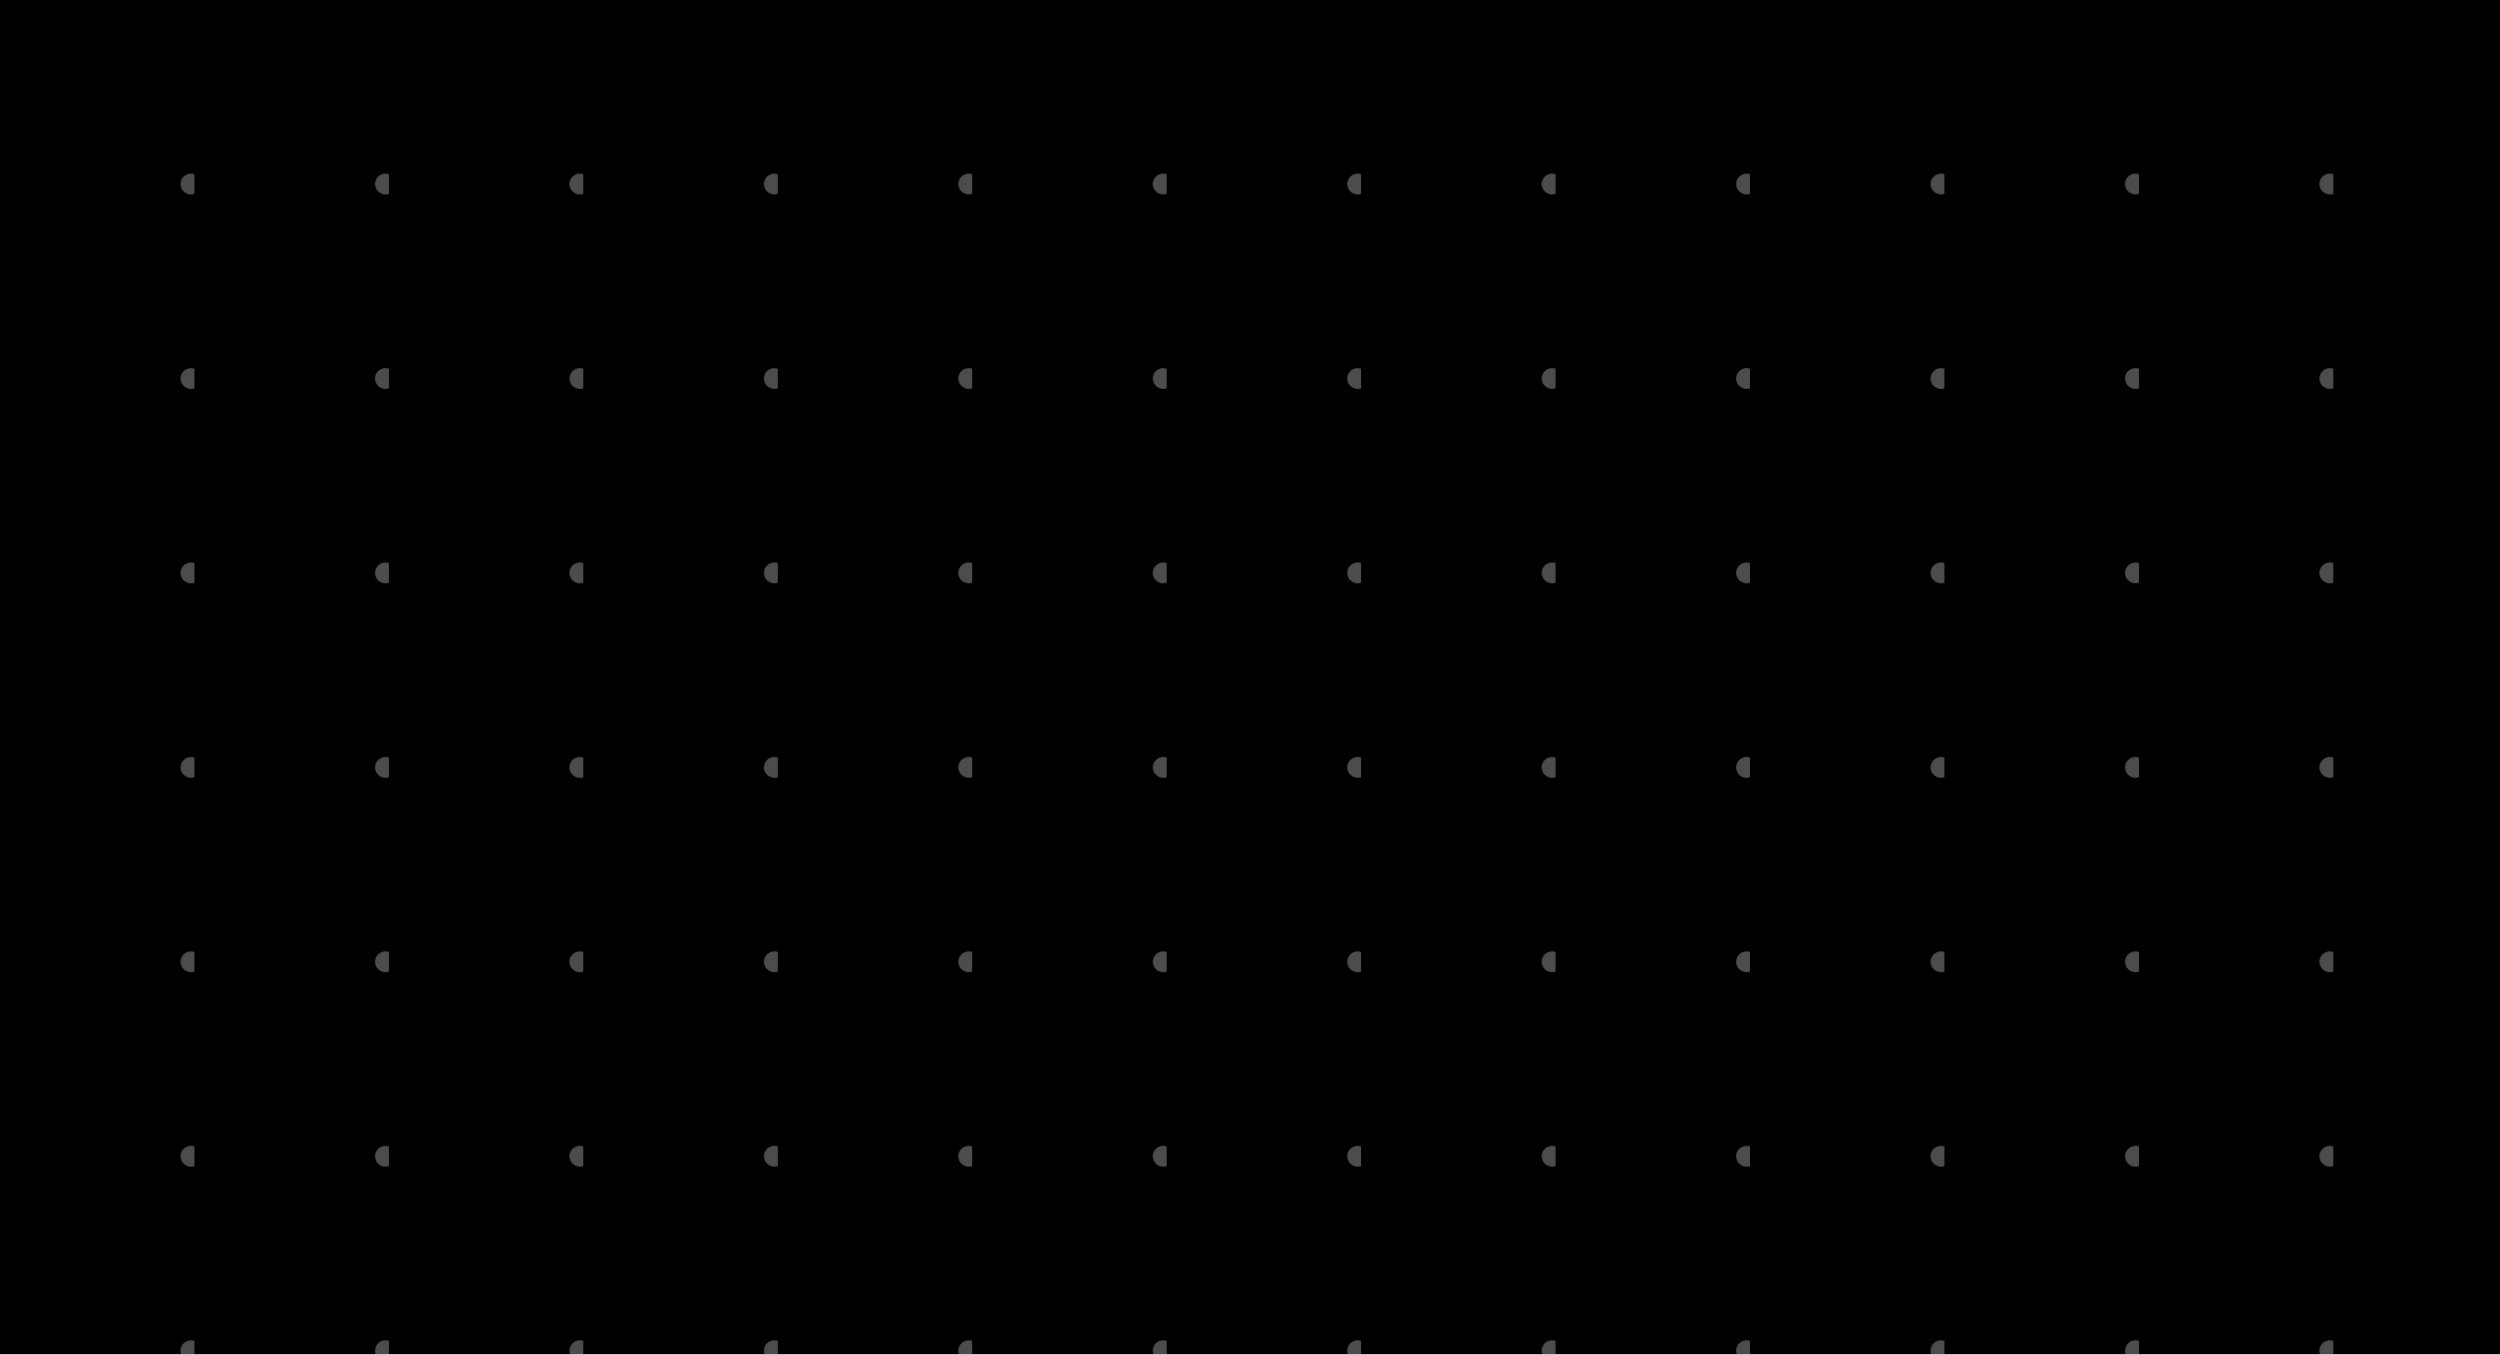
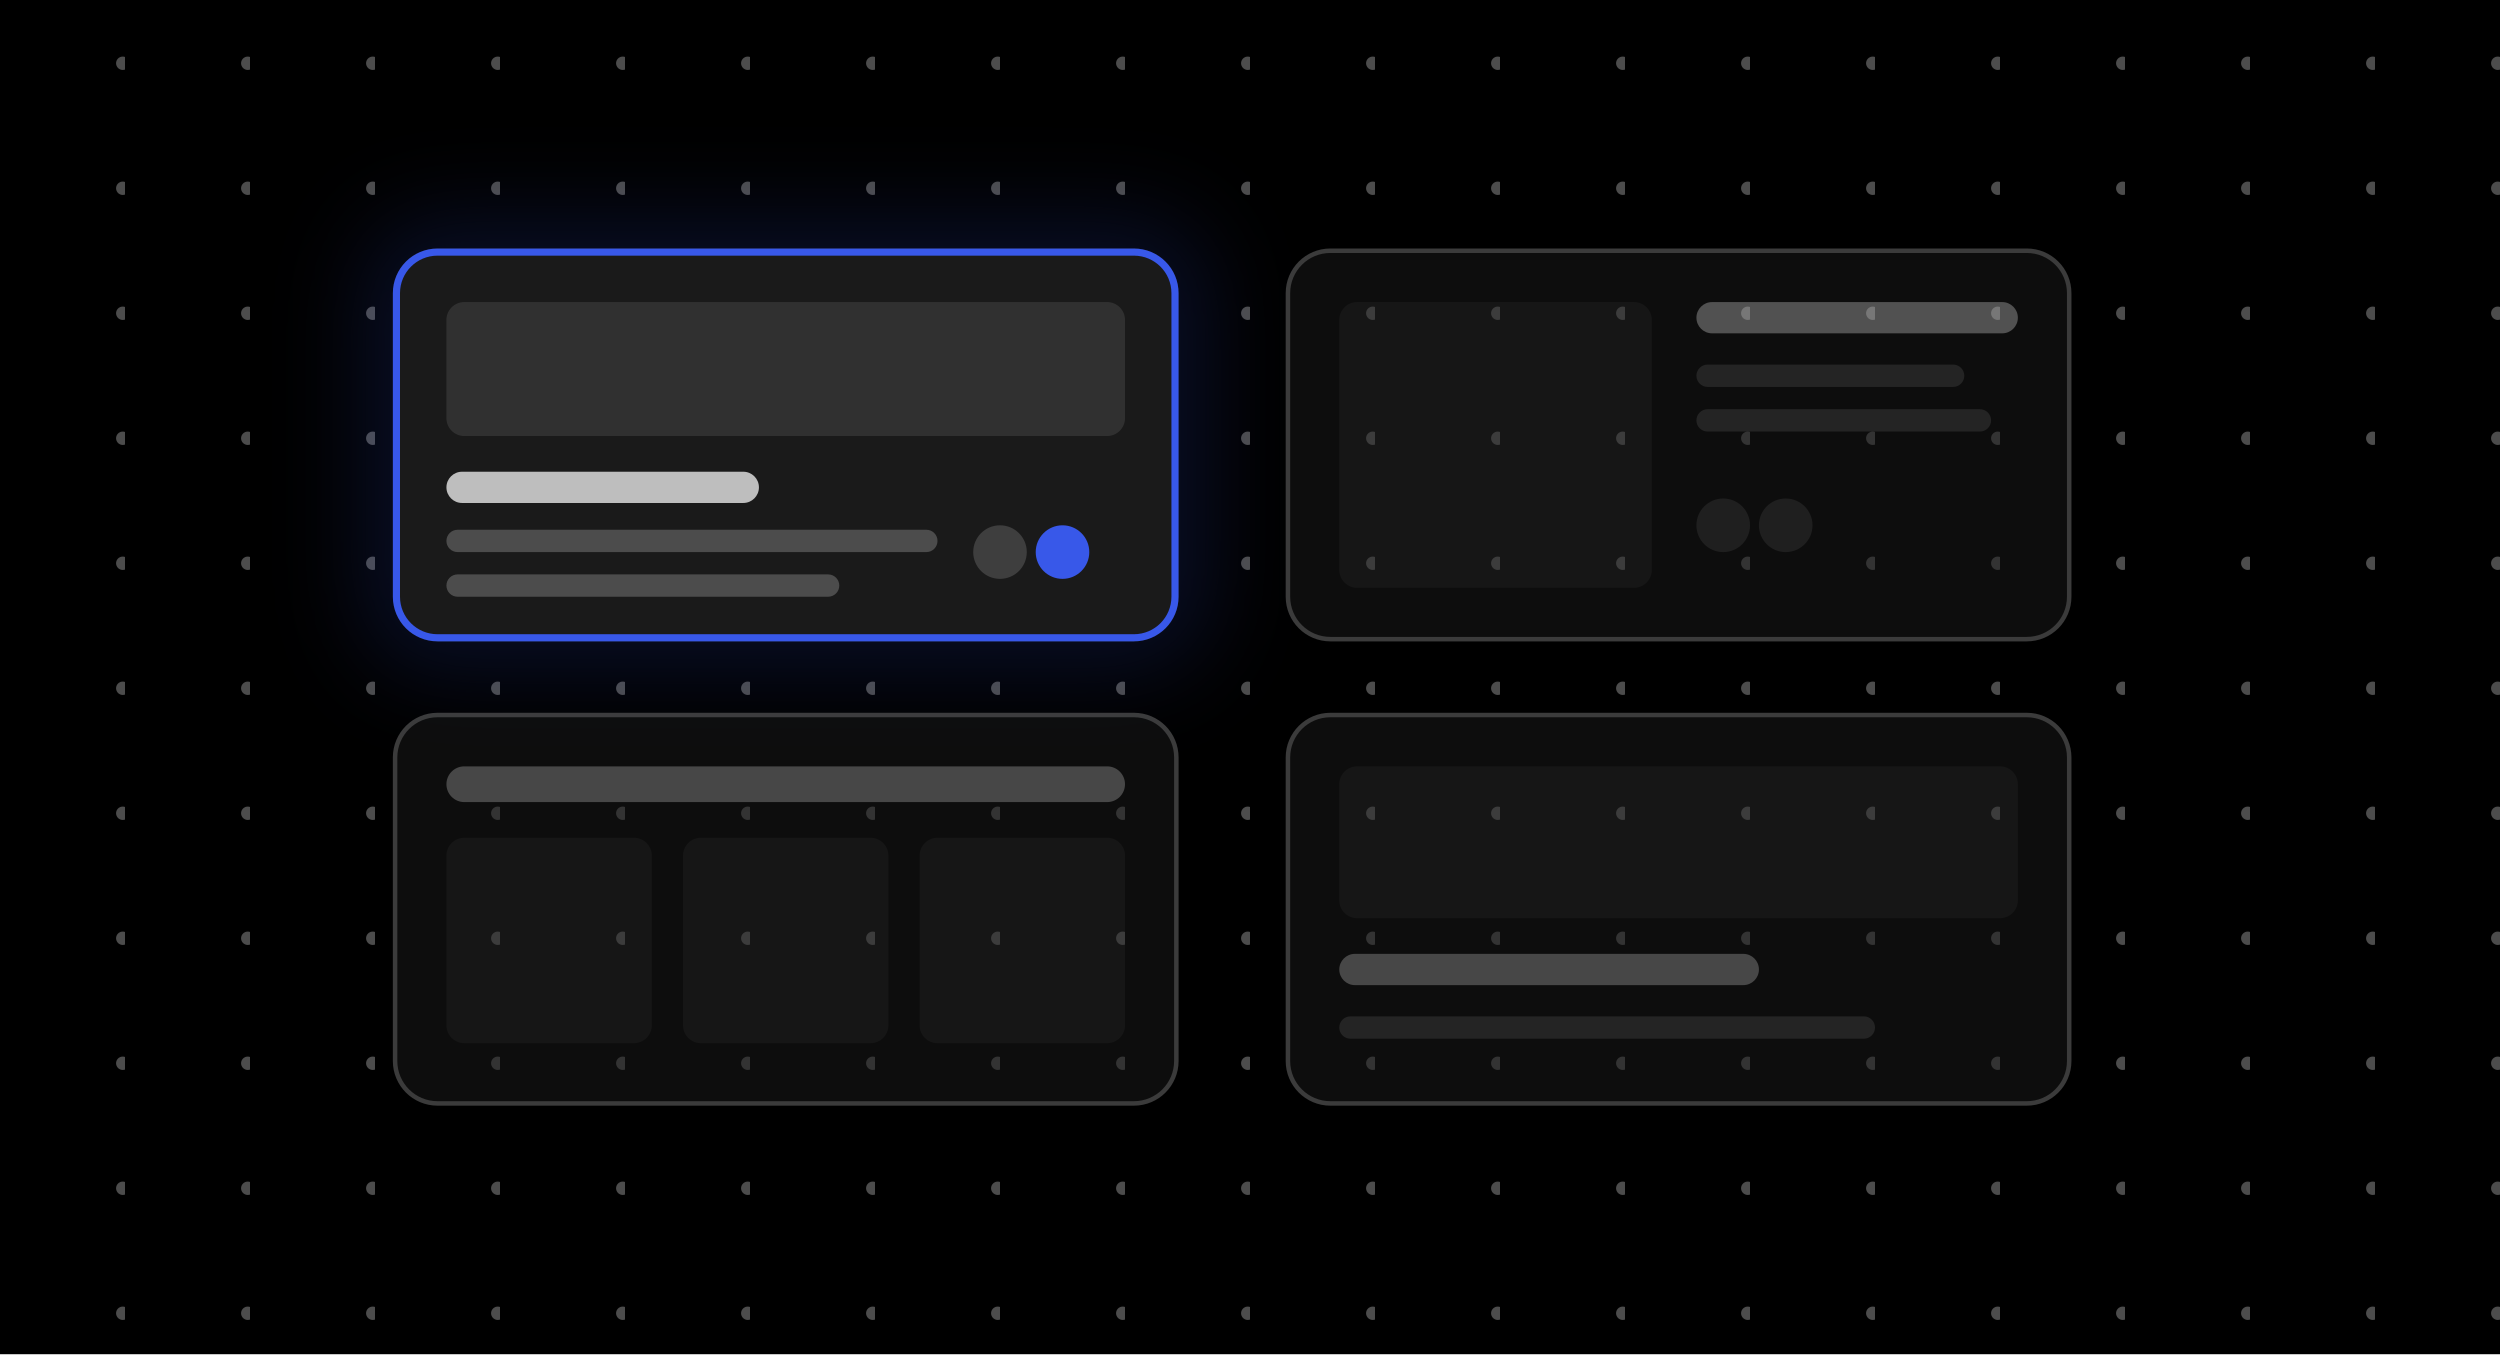
- <svg xmlns="http://www.w3.org/2000/svg" width="360" height="195" viewBox="0 0 360 195" fill="none">
-   <rect width="360" height="195" fill="black" />
-   <rect opacity="0.3" width="360" height="195" fill="url(#design_picker_dot_grid)" />
+ <svg xmlns="http://www.w3.org/2000/svg" width="360" height="195" viewBox="0 0 560 384" preserveAspectRatio="xMidYMid slice" fill="none">
+   <rect width="560" height="384" fill="black" />
+   <rect opacity="0.3" width="560" height="384" fill="url(#design_picker_dot_grid)" />
  <defs>
    <pattern id="design_picker_dot_grid" width="28" height="28" patternUnits="userSpaceOnUse">
      <rect x="26" y="25" width="3" height="3" rx="1.5" fill="white" />
    </pattern>
+     <linearGradient id="design_picker_accent" x1="196" y1="96" x2="300" y2="268" gradientUnits="userSpaceOnUse">
+       <stop stop-color="#3858E9" />
+       <stop offset="1" stop-color="#069E08" />
+     </linearGradient>
+     <filter id="design_picker_glow" x="-30%" y="-30%" width="160%" height="160%">
+       <feGaussianBlur stdDeviation="10" />
+     </filter>
  </defs>
+   <g transform="translate(88 96)">
+     <rect x="-7" y="-7" width="190" height="102" rx="16" fill="#3858E9" opacity="0.16" filter="url(#design_picker_glow)" />
+     <rect x="0" y="0" width="176" height="88" rx="10" fill="#1A1A1A" />
+     <rect x="0.8" y="0.8" width="174.4" height="86.4" rx="9.2" stroke="url(#design_picker_accent)" stroke-width="1.6" />
+     <rect x="12" y="12" width="152" height="30" rx="4" fill="white" fill-opacity="0.1" />
+     <rect x="12" y="50" width="70" height="7" rx="3.5" fill="#DBDBDB" fill-opacity="0.85" />
+     <rect x="12" y="63" width="110" height="5" rx="2.5" fill="white" fill-opacity="0.22" />
+     <rect x="12" y="73" width="88" height="5" rx="2.5" fill="white" fill-opacity="0.22" />
+     <circle cx="150" cy="68" r="6" fill="url(#design_picker_accent)" />
+     <circle cx="136" cy="68" r="6" fill="white" fill-opacity="0.16" />
+     <g opacity="0.5">
+       <rect x="200" y="0" width="176" height="88" rx="10" fill="#1A1A1A" />
+       <rect x="200.5" y="0.5" width="175" height="87" rx="9.5" stroke="white" stroke-opacity="0.4" />
+       <rect x="212" y="12" width="70" height="64" rx="4" fill="white" fill-opacity="0.08" />
+       <rect x="292" y="12" width="72" height="7" rx="3.5" fill="#DBDBDB" fill-opacity="0.7" />
+       <rect x="292" y="26" width="60" height="5" rx="2.5" fill="white" fill-opacity="0.2" />
+       <rect x="292" y="36" width="66" height="5" rx="2.5" fill="white" fill-opacity="0.2" />
+       <circle cx="298" cy="62" r="6" fill="white" fill-opacity="0.16" />
+       <circle cx="312" cy="62" r="6" fill="white" fill-opacity="0.16" />
+     </g>
+     <g opacity="0.5">
+       <rect x="0" y="104" width="176" height="88" rx="10" fill="#1A1A1A" />
+       <rect x="0.5" y="104.5" width="175" height="87" rx="9.5" stroke="white" stroke-opacity="0.4" />
+       <rect x="12" y="116" width="152" height="8" rx="4" fill="#DBDBDB" fill-opacity="0.6" />
+       <rect x="12" y="132" width="46" height="46" rx="4" fill="white" fill-opacity="0.08" />
+       <rect x="65" y="132" width="46" height="46" rx="4" fill="white" fill-opacity="0.08" />
+       <rect x="118" y="132" width="46" height="46" rx="4" fill="white" fill-opacity="0.08" />
+     </g>
+     <g opacity="0.5">
+       <rect x="200" y="104" width="176" height="88" rx="10" fill="#1A1A1A" />
+       <rect x="200.5" y="104.5" width="175" height="87" rx="9.5" stroke="white" stroke-opacity="0.4" />
+       <rect x="212" y="116" width="152" height="34" rx="4" fill="white" fill-opacity="0.08" />
+       <rect x="212" y="158" width="94" height="7" rx="3.5" fill="#DBDBDB" fill-opacity="0.6" />
+       <rect x="212" y="172" width="120" height="5" rx="2.5" fill="white" fill-opacity="0.2" />
+     </g>
+   </g>
</svg>
